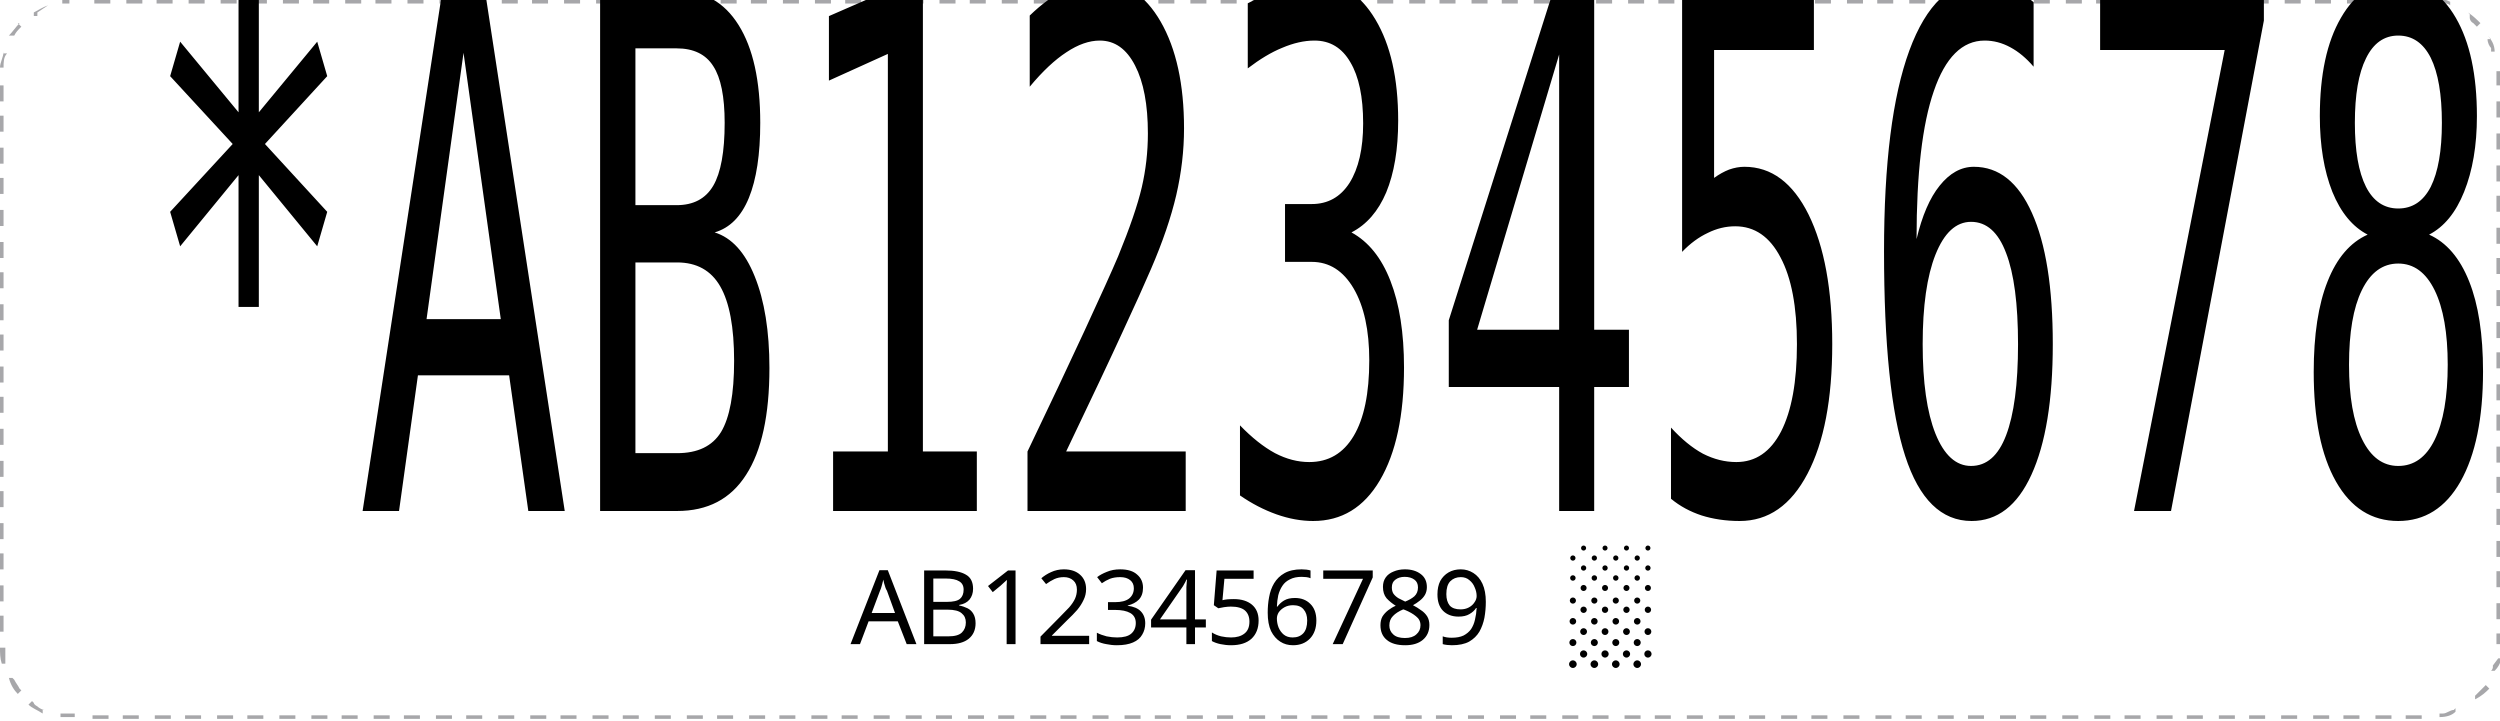
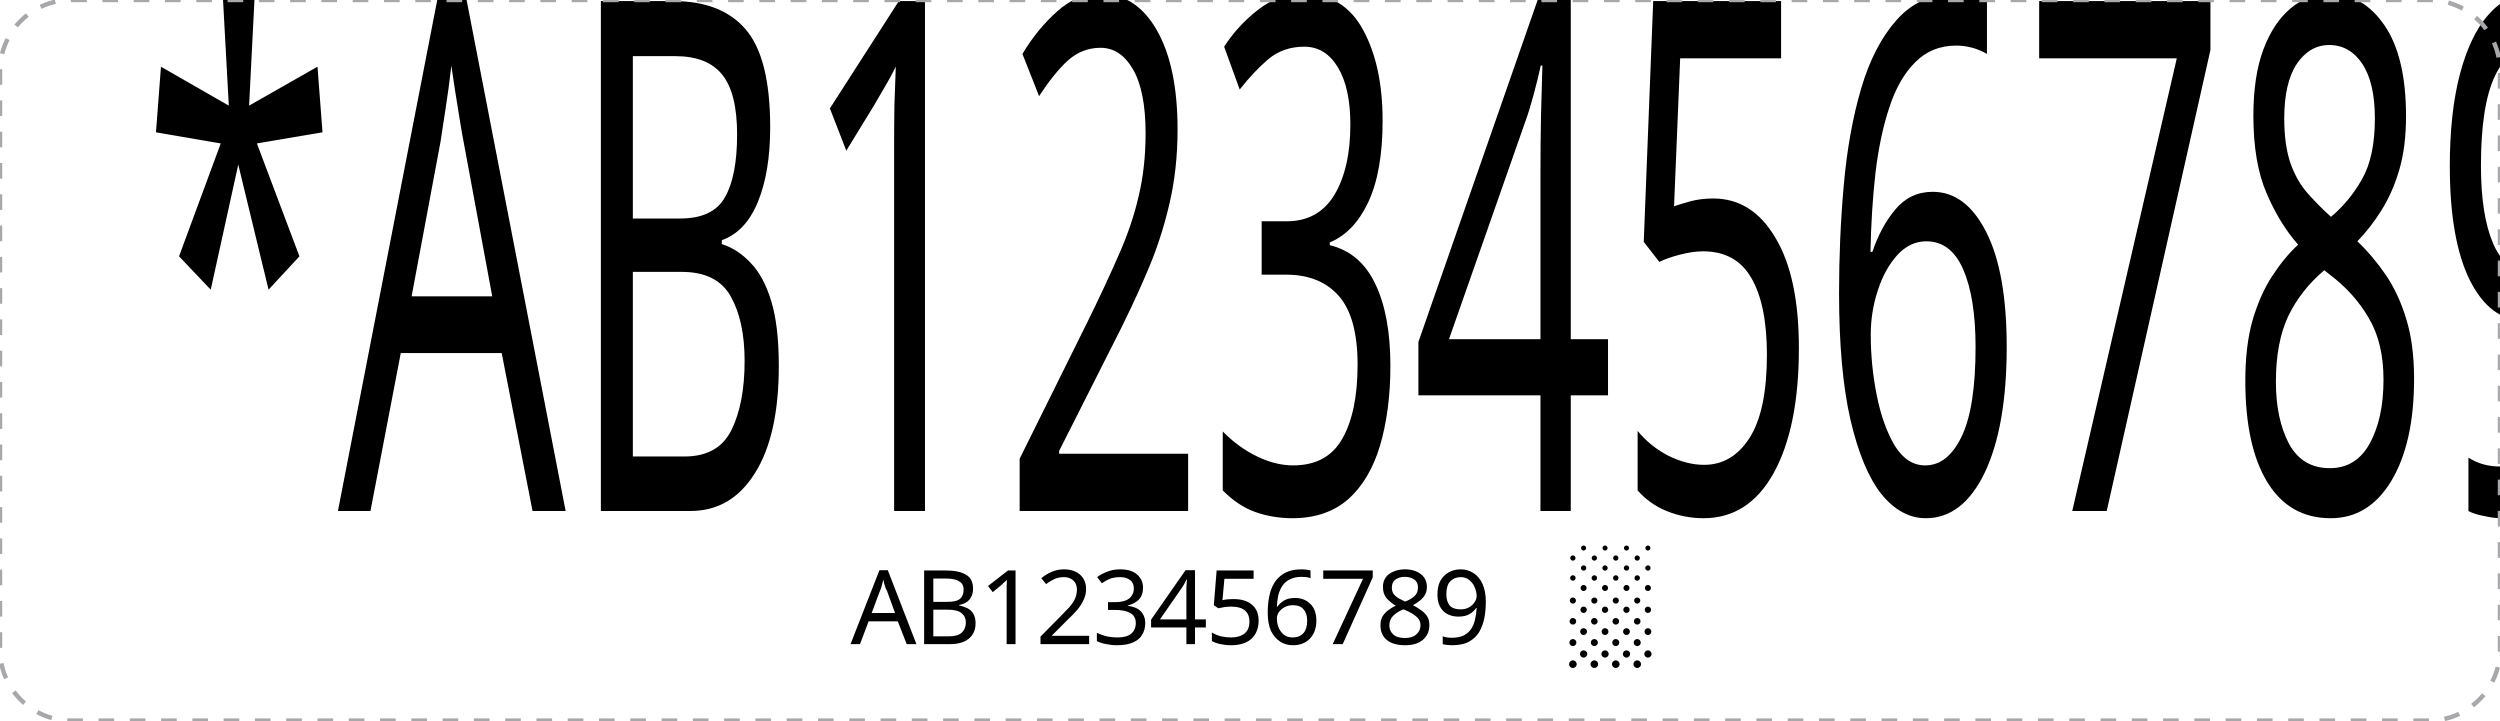
<svg xmlns="http://www.w3.org/2000/svg" id="Layer_1" version="1.1" viewBox="0 0 140.5 40.5">
  <defs>
    <style type="text/css">
      
      .st1 {
        fill: #231f20;
      }

      .st2 {
        fill: #a7a7aa;
      }

      @font-face {
        font-family: 'OCRB', 'OCR B Sharp';
        src: url('../fonts/OCRBS.otf') format('opentype');
        font-weight: normal;
        font-style: normal;
      }

      text#serial {
        font-family: 'OCRB', 'OCR B Sharp';
        font-size: 5.8px;
        letter-spacing: -0.023em;
        text-transform: uppercase;
      }
- 	  
+ 
      text#barcode {
-         font-family: "Libre Barcode 39", monospace;
+         font-family: "Libre Barcode 39";
        letter-spacing: 0;
        font-size: 15.05pt;
        font-weight: 400;
        font-style: normal;
        text-transform: uppercase;
      }
      
    </style>
  </defs>
  <g>
    <circle cx="89.602" cy="37.326" r=".214" />
    <circle cx="88.396" cy="37.326" r=".214" />
    <circle cx="90.807" cy="37.326" r=".214" />
    <circle cx="92.012" cy="37.326" r=".214" />
    <circle cx="88.998" cy="36.753" r=".204" />
    <circle cx="90.203" cy="36.753" r=".204" />
    <circle cx="91.408" cy="36.753" r=".204" />
    <circle cx="92.613" cy="36.753" r=".204" />
    <circle cx="89.602" cy="36.112" r=".198" />
    <circle cx="88.396" cy="36.112" r=".198" />
    <circle cx="90.807" cy="36.112" r=".198" />
    <circle cx="92.012" cy="36.112" r=".198" />
    <circle cx="88.998" cy="35.496" r=".192" />
    <circle cx="90.203" cy="35.496" r=".192" />
    <circle cx="91.408" cy="35.496" r=".192" />
    <circle cx="92.613" cy="35.496" r=".192" />
    <circle cx="89.602" cy="34.917" r=".186" />
    <circle cx="88.396" cy="34.917" r=".186" />
    <circle cx="90.807" cy="34.917" r=".186" />
    <circle cx="92.012" cy="34.917" r=".186" />
    <circle cx="88.998" cy="34.269" r=".179" />
    <circle cx="90.203" cy="34.269" r=".179" />
    <circle cx="91.408" cy="34.269" r=".179" />
    <circle cx="92.613" cy="34.269" r=".179" />
    <circle cx="89.602" cy="33.752" r=".173" />
    <circle cx="88.396" cy="33.752" r=".173" />
    <circle cx="90.807" cy="33.752" r=".173" />
    <circle cx="92.012" cy="33.752" r=".173" />
    <circle cx="88.998" cy="33.044" r=".17" />
    <circle cx="90.203" cy="33.044" r=".17" />
    <circle cx="91.408" cy="33.044" r=".17" />
    <circle cx="92.613" cy="33.044" r=".17" />
    <circle cx="88.396" cy="32.483" r=".154" />
    <circle cx="89.602" cy="32.483" r=".154" />
    <circle cx="90.807" cy="32.483" r=".154" />
    <circle cx="92.012" cy="32.483" r=".154" />
    <circle cx="88.998" cy="31.922" r=".15" />
    <circle cx="90.203" cy="31.922" r=".15" />
    <circle cx="91.408" cy="31.922" r=".15" />
    <circle cx="92.613" cy="31.922" r=".15" />
    <circle cx="88.396" cy="31.362" r=".148" />
    <circle cx="89.602" cy="31.362" r=".148" />
    <circle cx="90.807" cy="31.362" r=".148" />
    <circle cx="92.012" cy="31.362" r=".148" />
    <circle cx="88.998" cy="30.801" r=".142" />
    <circle cx="90.203" cy="30.801" r=".142" />
    <circle cx="91.408" cy="30.801" r=".142" />
    <circle cx="92.613" cy="30.801" r=".142" />
  </g>
-   <path class="st2" d="M136.3,0h-.9v.2h.9v-.2h0ZM134.6,0h-.9v.2h.9v-.2h0ZM132.8,0h-.9v.2h.9v-.2h0ZM131,0h-.9v.2h.9v-.2h0ZM129.3,0h-.9v.2h.9v-.2h0ZM127.5,0h-.9v.2h.9v-.2h0ZM125.8,0h-.9v.2h.9v-.2h0ZM124,0h-.9v.2h.9v-.2h0ZM122.2,0h-.9v.2h.9v-.2h0ZM120.5,0h-.9v.2h.9v-.2h0ZM118.7,0h-.9v.2h.9v-.2h0ZM117,0h-.9v.2h.9v-.2h0ZM115.2,0h-.9v.2h.9v-.2h0ZM113.5,0h-.9v.2h.9v-.2h0ZM111.7,0h-.9v.2h.9v-.2h0ZM109.9,0h-.9v.2h.9v-.2h0ZM108.2,0h-.9v.2h.9v-.2h0ZM106.4,0h-.9v.2h.9v-.2h0ZM104.7,0h-.9v.2h.9v-.2h0ZM102.9,0h-.9v.2h.9v-.2h0ZM101.2,0h-.9v.2h.9v-.2h0ZM99.4,0h-.9v.2h.9v-.2h0ZM97.6,0h-.9v.2h.9v-.2h0ZM95.9,0h-.9v.2h.9v-.2h0ZM94.1,0h-.9v.2h.9v-.2h0ZM92.4,0h-.9v.2h.9v-.2h0ZM90.6,0h-.9v.2h.9v-.2h0ZM88.8,0h-.9v.2h.9v-.2h0ZM87.1,0h-.9v.2h.9v-.2h0ZM85.3,0h-.9v.2h.9v-.2h0ZM83.6,0h-.9v.2h.9v-.2h0ZM81.8,0h-.9v.2h.9v-.2h0ZM80.1,0h-.9v.2h.9v-.2h0ZM78.3,0h-.9v.2h.9v-.2h0ZM76.5,0h-.9v.2h.9v-.2h0ZM74.8,0h-.9v.2h.9v-.2h0ZM73,0h-.9v.2h.9v-.2h0ZM71.3,0h-.9v.2h.9v-.2h0ZM69.5,0h-.9v.2h.9v-.2h0ZM67.8,0h-.9v.2h.9v-.2h0ZM66,0h-.9v.2h.9v-.2h0ZM64.2,0h-.9v.2h.9v-.2h0ZM62.5,0h-.9v.2h.9v-.2h0ZM60.7,0h-.9v.2h.9v-.2h0ZM59,0h-.9v.2h.9v-.2h0ZM57.2,0h-.9v.2h.9v-.2h0ZM55.4,0h-.9v.2h.9v-.2h0ZM53.7,0h-.9v.2h.9v-.2h0ZM51.9,0h-.9v.2h.9v-.2h0ZM50.2,0h-.9v.2h.9v-.2h0ZM48.4,0h-.9v.2h.9v-.2h0ZM46.7,0h-.9v.2h.9v-.2h0ZM44.9,0h-.9v.2h.9v-.2h0ZM43.1,0h-.9v.2h.9v-.2h0ZM41.4,0h-.9v.2h.9v-.2h0ZM39.6,0h-.9v.2h.9v-.2h0ZM37.9,0h-.9v.2h.9v-.2h0ZM36.1,0h-.9v.2h.9v-.2h0ZM34.4,0h-.9v.2h.9v-.2h0ZM32.6,0h-.9v.2h.9v-.2h0ZM30.8,0h-.9v.2h.9v-.2h0ZM29.1,0h-.9v.2h.9v-.2h0ZM27.3,0h-.9v.2h.9v-.2h0ZM25.6,0h-.9v.2h.9v-.2h0ZM23.8,0h-.9v.2h.9v-.2h0ZM22,0h-.9v.2h.9v-.2h0ZM20.3,0h-.9v.2h.9v-.2h0ZM18.5,0h-.9v.2h.9v-.2h0ZM16.8,0h-.9v.2h.9v-.2h0ZM15,0h-.9v.2h.9v-.2h0ZM13.3,0h-.9v.2h.9v-.2h0ZM11.5,0h-.9v.2h.9v-.2h0ZM9.7,0h-.9v.2h.9v-.2h0ZM8,0h-.9v.2h.9v-.2h0ZM6.2,0h-.9v.2h.9v-.2h0ZM4.5,0h-.3c-.2,0-.4,0-.7,0v.2c0,0,.1,0,.1,0,0,0,0,0,0,0,0,0,0,0,0,0,0,0,0,0,0,0,0,0,0,0,0,0,0,0,0,0,0,0,0,0,0,0,0,0,0,0,0,0,0,0,0,0,0,0,0,0h0s0,0,0,0c0,0,0,0,0,0,0,0,0,0,0,0,0,0,0,0,0,0h0s0,0,0,0c0,0,0,0,0,0,0,0,0,0,0,0,0,0,0,0,0,0,0,0,0,0,0,0,0,0,0,0,0,0,0,0,0,0,0,0,0,0,0,0,0,0,0,0,0,0,0,0,0,0,0,0,0,0,0,0,0,0,0,0,0,0,0,0,0,0,0,0,0,0,0,0s0,0,0,0c0,0,0,0,0,0,0,0,0,0,0,0,0,0,0,0,0,0,0,0,0,0,0,0,0,0,0,0,0,0,0,0,0,0,0,0,0,0,0,0,0,0,0,0,0,0,0,0,0,0,0,0,0,0,0,0,0,0,0,0,0,0,0,0,0,0,0,0,0,0,0,0,0,0,0,0,0,0,0,0,0,0,0,0,0,0,0,0,0,0,0,0,0,0,0,0,0,0,0,0,0,0,0,0,0,0,0,0,0,0,0,0,0,0,0,0,0,0,0,0,0,0,0,0,0,0,0,0,0,0,0,0,0,0,0,0,0,0,0,0,0,0,0,0,0,0,0,0,0,0,0,0,0,0,0,0,0,0,0,0,0,0,0,0,0,0,0,0,0,0,0,0,0,0,0,0,0,0,0,0,0,0,0,0,0,0h0s0,0,0,0c0,0,0,0,0,0,0,0,0,0,0,0,0,0,0,0,0,0,0,0,0,0,0,0,0,0,0,0,0,0,0,0,0,0,0,0,0,0,0,0,0,0,0,0,0,0,0,0,0,0,0,0,0,0h0s0,0,0,0c0,0,0,0,0,0,0,0,0,0,0,0,0,0,0,0,0,0,0,0,0,0,0,0,0,0,0,0,0,0,0,0,0,0,0,0,0,0,0,0,0,0,0,0,0,0,0,0,0,0,0,0,0,0,0,0,0,0,0,0,0,0,0,0,0,0,0,0,0,0,0,0,0,0,0,0,0,0,0,0,0,0,0,0,0,0,0,0,0,0,0,0,0,0,0,0,0,0,0,0,0,0,0,0,0,0,0,0,0,0,0,0,0,0,0,0,0,0,0,0,0,0,0,0,0,0,0,0,0,0,0,0,0,0,0,0,0,0,0,0,0,0,0,0,0,0,0,0,0,0h0s0,0,0,0c0,0,0,0,0,0,0,0,0,0,0,0,0,0,0,0,0,0,0,0,0,0,0,0,0,0,0,0,0,0,0,0,0,0,0,0,0,0,0,0,0,0,0,0,0,0,0,0,0,0,0,0,0,0,0,0,0,0,0,0h0s0,0,0,0c0,0,0,0,0,0,0,0,0,0,0,0,0,0,0,0,0,0,0,0,0,0,0,0,0,0,0,0,0,0,0,0,0,0,0,0,0,0,0,0,0,0,0,0,0,0,0,0,0,0,0,0,0,0,0,0,0,0,0,0,0,0,0,0,0,0,0,0,0,0,0,0,0,0,0,0,0,0,0,0,0,0,0,0,0,0,0,0,0,0,0,0,0,0,0,0h0s0,0,0,0h0s0,0,0,0h0s0,0,0,0h0s0,0,0,0h0s0,0,0,0h.3v-.2h0ZM2.7.3c-.3.1-.6.3-.8.4v.2c.2,0,.2,0,.2,0,0,0,0,0,0,0,0,0,0,0,0,0,0,0,0,0,0,0,0,0,0,0,0,0,0,0,0,0,0,0,0,0,0,0,0,0,0,0,0,0,0,0,0,0,0,0,0,0,0,0,0,0,0,0,0,0,0,0,0,0,0,0,0,0,0,0,0,0,0,0,0,0h0s0,0,0,0c0,0,0,0,0,0,0,0,0,0,0,0,0,0,0,0,0,0,0,0,0,0,0,0,0,0,0,0,0,0,0,0,0,0,0,0,0,0,0,0,0,0,0,0,0,0,0,0,0,0,0,0,0,0,0,0,0,0,0,0h0s0,0,0,0c0,0,0,0,0,0,0,0,0,0,0,0,0,0,0,0,0,0,0,0,0,0,0,0,0,0,0,0,0,0,0,0,0,0,0,0,0,0,0,0,0,0,0,0,0,0,0,0h0s0,0,0,0c0,0,0,0,0,0,0,0,0,0,0,0,0,0,0,0,0,0,0,0,0,0,0,0,0,0,0,0,0,0,0,0,0,0,0,0,0,0,0,0,0,0,0,0,0,0,0,0h0s0,0,0,0c0,0,0,0,0,0,0,0,0,0,0,0,0,0,0,0,0,0,0,0,0,0,0,0,0,0,0,0,0,0h0s0,0,0,0h0s0,0,0,0c0,0,0,0,0,0,0,0,0,0,0,0,0,0,0,0,0,0,0,0,0,0,0,0,0,0,0,0,0,0,0,0,0,0,0,0h0s0,0,0,0c0,0,0,0,0,0,0,0,0,0,0,0,0,0,0,0,0,0,0,0,0,0,0,0h0s0,0,0,0h0s0,0,0,0c0,0,0,0,0,0,0,0,0,0,0,0,0,0,0,0,0,0,0,0,0,0,0,0h0s0,0,0,0h0s0,0,0,0c0,0,0,0,0,0,0,0,0,0,0,0h0s0,0,0,0h0s0,0,0,0c0,0,0,0,0,0,0,0,0,0,0,0,0,0,0,0,0,0,0,0,0,0,0,0,0,0,0,0,0,0,0,0,0,0,0,0h0s0,0,0,0c0,0,0,0,0,0,0,0,0,0,0,0,0,0,0,0,0,0,0,0,0,0,0,0,0,0,0,0,0,0,0,0,0,0,0,0,0,0,0,0,0,0,0,0,0,0,0,0,0,0,0,0,0,0,0,0,0,0,0,0,0,0,0,0,0,0,0,0,0,0,0,0,0,0,0,0,0,0,0,0,0,0,0,0,0,0,0,0,0,0,0,0,0,0,0,0,0,0,0,0,0,0,0,0,0,0,0,0,0,0,0,0,0,0,0,0,0,0,0,0,0,0,0,0,0,0,0,0,0,0,0,0,0,0,0,0,0,0,0,0,0,0,0,0,0,0,0,0,0,0,0,0,0,0,0,0,0,0,0,0,0,0,0,0,0,0,0,0,0,0,0,0,0,0,0,0,0,0,0,0,0,0,0,0,0,0,0,0,0,0,0,0,0,0,0,0,0,0,0,0,0,0,0,0,0,0,0,0,0,0,0,0,0,0,0,0,0,0,0,0,0,0,0,0,0,0,0,0,0,0,0,0,0,0,0,0,0,0,0,0,0,0,0,0,0,0,0,0,0,0,0,0,0,0,0,0,0,0,0,0,0,0,0,0,0,0,0,0,0,0,0,0,0,0,0,0,0,0,0,0,0,0,0,0,0,0,0,0,0,0,0,0,0,0,0,0,0,0,0,0v-.2h0ZM1.1,1.3c-.2.2-.4.5-.6.7h.2c0,0,0,0,.1,0,0,0,0,0,0,0,0,0,0,0,0,0,0,0,0,0,0,0,0,0,0,0,0,0,0,0,0,0,0,0,0,0,0,0,0,0,0,0,0,0,0,0,0,0,0,0,0,0,0,0,0,0,0,0,0,0,0,0,0,0,0,0,0,0,0,0,0,0,0,0,0,0,0,0,0,0,0,0h0c.1-.2.2-.3.4-.5l-.2-.2h0ZM.2,2.9c0,.3-.2.6-.2.9h.2c0-.3,0-.6.2-.8h-.2ZM.2,4.8h-.2v.9h.2v-.9H.2ZM.2,6.5h-.2v.9h.2v-.9H.2ZM.2,8.3h-.2v.9h.2v-.9H.2ZM.2,10h-.2v.9h.2v-.9H.2ZM.2,11.8h-.2v.9h.2v-.9H.2ZM.2,13.6h-.2v.9h.2v-.9H.2ZM.2,15.3h-.2v.9h.2v-.9H.2ZM.2,17.1h-.2v.9h.2v-.9H.2ZM.2,18.8h-.2v.9h.2v-.9H.2ZM.2,20.6h-.2v.9h.2v-.9H.2ZM.2,22.3h-.2v.9h.2v-.9H.2ZM.2,24.1h-.2v.9h.2v-.9H.2ZM.2,25.9h-.2v.9h.2v-.9H.2ZM.2,27.6h-.2v.9h.2v-.9H.2ZM.2,29.4h-.2v.9h.2v-.9H.2ZM.2,31.1h-.2v.9h.2v-.9H.2ZM.2,32.9h-.2v.9h.2v-.9H.2ZM.2,34.6h-.2v.9h.2v-.9H.2ZM.3,36.4H0c0,.3,0,.6.1.9h.2c0-.1,0-.1,0-.2,0,0,0,0,0,0,0,0,0,0,0,0,0,0,0,0,0,0,0,0,0,0,0,0,0,0,0,0,0,0,0,0,0,0,0,0,0,0,0,0,0,0,0,0,0,0,0,0,0,0,0,0,0,0,0,0,0,0,0,0,0,0,0,0,0,0,0,0,0,0,0,0,0,0,0,0,0,0,0,0,0,0,0,0,0,0,0,0,0,0h0s0,0,0,0c0,0,0,0,0,0,0,0,0,0,0,0,0,0,0,0,0,0,0,0,0,0,0,0,0,0,0,0,0,0,0,0,0,0,0,0,0,0,0,0,0,0,0,0,0,0,0,0,0,0,0,0,0,0,0,0,0,0,0,0,0,0,0,0,0,0,0-.2,0-.4,0-.7,0,0,0,0,0,0,0,0,0,0,0,0,0,0,0,0,0,0H.3ZM.7,38.1h-.2c.1.4.3.7.5.9l.2-.2s0,0-.1-.1c0,0,0,0,0,0,0,0,0,0,0,0h0s0,0,0,0c0,0,0,0,0,0,0,0,0,0,0,0,0,0,0,0,0,0,0,0,0,0,0,0,0,0,0,0,0,0,0,0,0,0,0,0,0,0,0,0,0,0,0,0,0,0,0,0,0,0,0,0,0,0,0,0,0,0,0,0,0,0,0,0,0,0,0,0,0,0,0,0,0,0,0,0,0,0,0,0,0,0,0,0,0,0,0,0,0,0,0,0,0,0,0,0,0,0,0,0,0,0,0,0,0,0,0,0,0,0,0,0,0,0,0,0,0,0,0,0,0,0,0,0,0,0h0s0,0,0,0h0c-.1-.2-.2-.3-.3-.5h0ZM1.8,39.4l-.2.2c.2.2.5.3.8.5v-.2c.1,0,.1,0,.1,0,0,0,0,0,0,0,0,0,0,0,0,0,0,0,0,0,0,0,0,0,0,0,0,0,0,0,0,0,0,0,0,0,0,0,0,0,0,0,0,0,0,0,0,0,0,0,0,0,0,0,0,0,0,0-.1,0-.3-.1-.4-.2,0,0,0,0,0,0,0,0,0,0,0,0,0,0,0,0,0,0h0s0,0,0,0c0,0,0,0,0,0,0,0,0,0,0,0,0,0,0,0,0,0,0,0,0,0,0,0,0,0,0,0,0,0,0,0,0,0,0,0,0,0,0,0,0,0,0,0,0,0,0,0,0,0,0,0,0,0,0,0,0,0,0,0,0,0,0,0,0,0,0,0,0,0,0,0,0,0,0,0,0,0,0,0,0,0,0,0,0,0,0,0,0,0,0,0,0,0,0,0h0s0,0,0,0c0,0,0,0,0,0,0,0,0,0,0,0,0,0,0,0,0,0,0,0-.2-.1-.2-.2h0ZM3.4,40.1v.2c.2,0,.5,0,.8,0h0v-.2h0s0,0,0,0h0s0,0,0,0,0,0,0,0c0,0,0,0,0,0,0,0,0,0,0,0h0s0,0,0,0c0,0,0,0,0,0,0,0,0,0,0,0,0,0,0,0,0,0,0,0,0,0,0,0h0s0,0,0,0c0,0,0,0,0,0-.1,0-.2,0-.3,0h0s0,0,0,0c0,0,0,0,0,0,0,0,0,0,0,0,0,0,0,0,0,0,0,0,0,0,0,0,0,0,0,0,0,0,0,0,0,0,0,0,0,0,0,0,0,0,0,0,0,0,0,0,0,0,0,0,0,0,0,0,0,0,0,0s0,0,0,0c0,0,0,0,0,0,0,0,0,0,0,0,0,0,0,0,0,0,0,0,0,0,0,0,0,0,0,0,0,0,0,0,0,0,0,0,0,0,0,0,0,0,0,0,0,0,0,0,0,0,0,0,0,0,0,0,0,0,0,0,0,0,0,0,0,0,0,0,0,0,0,0,0,0,0,0,0,0,0,0,0,0,0,0,0,0,0,0,0,0,0,0,0,0,0,0,0,0,0,0,0,0,0,0,0,0,0,0,0,0,0,0,0,0,0,0,0,0,0,0,0,0,0,0,0,0,0,0,0,0,0,0,0,0,0,0,0,0,0,0-.2,0-.2,0h0ZM6.1,40.2h-.9v.2h.9v-.2h0ZM7.8,40.2h-.9v.2h.9v-.2h0ZM9.6,40.2h-.9v.2h.9v-.2h0ZM11.3,40.2h-.9v.2h.9v-.2h0ZM13.1,40.2h-.9v.2h.9v-.2h0ZM14.8,40.2h-.9v.2h.9v-.2h0ZM16.6,40.2h-.9v.2h.9v-.2h0ZM18.4,40.2h-.9v.2h.9v-.2h0ZM20.1,40.2h-.9v.2h.9v-.2h0ZM21.9,40.2h-.9v.2h.9v-.2h0ZM23.6,40.2h-.9v.2h.9v-.2h0ZM25.4,40.2h-.9v.2h.9v-.2h0ZM27.1,40.2h-.9v.2h.9v-.2h0ZM28.9,40.2h-.9v.2h.9v-.2h0ZM30.7,40.2h-.9v.2h.9v-.2h0ZM32.4,40.2h-.9v.2h.9v-.2h0ZM34.2,40.2h-.9v.2h.9v-.2h0ZM35.9,40.2h-.9v.2h.9v-.2h0ZM37.7,40.2h-.9v.2h.9v-.2h0ZM39.5,40.2h-.9v.2h.9v-.2h0ZM41.2,40.2h-.9v.2h.9v-.2h0ZM43,40.2h-.9v.2h.9v-.2h0ZM44.7,40.2h-.9v.2h.9v-.2h0ZM46.5,40.2h-.9v.2h.9v-.2h0ZM48.2,40.2h-.9v.2h.9v-.2h0ZM50,40.2h-.9v.2h.9v-.2h0ZM51.8,40.2h-.9v.2h.9v-.2h0ZM53.5,40.2h-.9v.2h.9v-.2h0ZM55.3,40.2h-.9v.2h.9v-.2h0ZM57,40.2h-.9v.2h.9v-.2h0ZM58.8,40.2h-.9v.2h.9v-.2h0ZM60.5,40.2h-.9v.2h.9v-.2h0ZM62.3,40.2h-.9v.2h.9v-.2h0ZM64.1,40.2h-.9v.2h.9v-.2h0ZM65.8,40.2h-.9v.2h.9v-.2h0ZM67.6,40.2h-.9v.2h.9v-.2h0ZM69.3,40.2h-.9v.2h.9v-.2h0ZM71.1,40.2h-.9v.2h.9v-.2h0ZM72.9,40.2h-.9v.2h.9v-.2h0ZM74.6,40.2h-.9v.2h.9v-.2h0ZM76.4,40.2h-.9v.2h.9v-.2h0ZM78.1,40.2h-.9v.2h.9v-.2h0ZM79.9,40.2h-.9v.2h.9v-.2h0ZM81.6,40.2h-.9v.2h.9v-.2h0ZM83.4,40.2h-.9v.2h.9v-.2h0ZM85.2,40.2h-.9v.2h.9v-.2h0ZM86.9,40.2h-.9v.2h.9v-.2h0ZM88.7,40.2h-.9v.2h.9v-.2h0ZM90.4,40.2h-.9v.2h.9v-.2h0ZM92.2,40.2h-.9v.2h.9v-.2h0ZM93.9,40.2h-.9v.2h.9v-.2h0ZM95.7,40.2h-.9v.2h.9v-.2h0ZM97.5,40.2h-.9v.2h.9v-.2h0ZM99.2,40.2h-.9v.2h.9v-.2h0ZM101,40.2h-.9v.2h.9v-.2h0ZM102.7,40.2h-.9v.2h.9v-.2h0ZM104.5,40.2h-.9v.2h.9v-.2h0ZM106.3,40.2h-.9v.2h.9v-.2h0ZM108,40.2h-.9v.2h.9v-.2h0ZM109.8,40.2h-.9v.2h.9v-.2h0ZM111.5,40.2h-.9v.2h.9v-.2h0ZM113.3,40.2h-.9v.2h.9v-.2h0ZM115,40.2h-.9v.2h.9v-.2h0ZM116.8,40.2h-.9v.2h.9v-.2h0ZM118.6,40.2h-.9v.2h.9v-.2h0ZM120.3,40.2h-.9v.2h.9v-.2h0ZM122.1,40.2h-.9v.2h.9v-.2h0ZM123.8,40.2h-.9v.2h.9v-.2h0ZM125.6,40.2h-.9v.2h.9v-.2h0ZM127.3,40.2h-.9v.2h.9v-.2h0ZM129.1,40.2h-.9v.2h.9v-.2h0ZM130.9,40.2h-.9v.2h.9v-.2h0ZM132.6,40.2h-.9v.2h.9v-.2h0ZM134.4,40.2h-.9v.2h.9v-.2h0ZM136.1,40.2h-.9v.2h.9v-.2h0ZM137.9,39.9c-.2,0-.4.2-.6.2h0s0,0,0,0h0s0,0,0,0c0,0,0,0,0,0,0,0,0,0,0,0,0,0,0,0,0,0h0s0,0,0,0c0,0,0,0,0,0,0,0,0,0,0,0,0,0,0,0,0,0,0,0,0,0,0,0,0,0,0,0,0,0,0,0,0,0,0,0,0,0,0,0,0,0,0,0,0,0,0,0,0,0,0,0,0,0,0,0-.1,0-.2,0v.2c.4,0,.7-.1.9-.3v-.2h0ZM139.3,38.9s0,0,0,0c0,0,0,0,0,0,0,0,0,0,0,0,0,0,0,0,0,0,0,0,0,0,0,0,0,0,0,0,0,0,0,0,0,0,0,0,0,0,0,0,0,0,0,0,0,0,0,0,0,0,0,0,0,0,0,0,0,0,0,0,0,0,0,0,0,0,0,0,0,0,0,0,0,0,0,0,0,0,0,0,0,0,0,0h0s0,0,0,0h0s0,0,0,0c0,0,0,0,0,0,0,0,0,0,0,0,0,0,0,0,0,0h0s0,0,0,0c0,0,0,0,0,0,0,0,0,0,0,0,0,0,0,0,0,0,0,0,0,0,0,0,0,0,0,0,0,0,0,0,0,0,0,0,0,0,0,0,0,0,0,0,0,0,0,0,0,0,0,0,0,0,0,0,0,0,0,0,0,0,0,0,0,0,0,0,0,0,0,0,0,0,0,0,0,0,0,0,0,0,0,0,0,0,0,0,0,0,0,0,0,0,0,0,0,0,0,0,0,0,0,0,0,0,0,0,0,0,0,0,0,0,0,0,0,0,0,0,0,0,0,0,0,0,0,0,0,0,0,0,0,0,0,0,0,0,0,0,0,0,0,0,0,0,0,0,0,0,0,0,0,0,0,0,0,0,0,0,0,0,0,0,0,0,0,0,0,0,0,0,0,0,0,0,0,0,0,0,0,0,0,0,0,0h0s0,0,0,0c0,0,0,0,0,0,0,0,0,0,0,0,0,0,0,0,0,0,0,0,0,0,0,0,0,0,0,0,0,0,0,0,0,0,0,0,0,0,0,0,0,0,0,0,0,0,0,0,0,0,0,0,0,0,0,0,0,0,0,0,0,0,0,0,0,0,0,0,0,0,0,0h0s0,0,0,0c0,0,0,0,0,0,0,0,0,0,0,0,0,0,0,0,0,0,0,0,0,0,0,0,0,0,0,0,0,0,0,0,0,0,0,0,0,0,0,0,0,0,0,0,0,0,0,0,0,0,0,0,0,0,0,0,0,0,0,0,0,0,0,0,0,0,0,0,0,0,0,0,0,0,0,0,0,0,0,0,0,0,0,0,0,0,0,0,0,0,0,0,0,0,0,0,0,0,0,0,0,0,0,0,0,0,0,0,0,0,0,0,0,0,0,0,0,0,0,0,0,0,0,0,0,0,0,0,0,0,0,0,0,0,0,0,0,0,0,0,0,0,0,0,0,0,0,0,0,0,0,0,0,0,0,0,0,0,0,0,0,0,0,0,0,0,0,0,0,0,0,0,0,0,0,0,0,0,0,0,0,0,0,0,0,0,0,0,0,0,0,0,0,0,0,0,0,0,0,0,0,0,0,0,0,0,0,0,0,0,0,0,0,0,0,0,0,0,0,0,0,0,0,0,0,0,0,0,0,0,0,0,0,0,0,0,0,0,0,0,0,0,0,0,0,0,0,0,0,0,0,0,0,0,0,0,0,0,0,0,0,0,0,0,0,0,0,0,0,0,0,0,0,0,0,0,0,0,0,0,0,0,0,0,0,0,0,0,0,0,0,0,0,0,0,0,0,0,0,0,0,0,0,0,0,0,0,0,0,0,0,0,0,0,0,0,0,0,0,0,0,0,0,0,0,0,0,0,0,0,0,0,0,0,0,0h0s0,0,0,0c0,0,0,0,0,0,0,0,0,0,0,0,0,0,0,0,0,0h0c0,0-.1.1-.2.2v.2c.4-.2.6-.4.8-.6l-.2-.2h0ZM140.1,37.4s0,0,0,.1h0s0,0,0,0c0,0,0,0,0,0h0s0,0,0,0c0,0,0,0,0,0,0,0,0,0,0,0,0,0,0,0,0,0h0s0,0,0,0c0,0,0,0,0,0,0,0,0,0,0,0,0,0,0,0,0,0,0,0,0,0,0,0,0,0,0,0,0,0,0,0,0,0,0,0,0,0,0,0,0,0,0,0,0,0,0,0,0,0,0,0,0,0,0,0,0,0,0,0,0,0,0,0,0,0,0,0,0,0,0,0,0,0,0,0,0,0,0,0,0,0,0,0,0,0,0,0,0,0,0,0,0,0,0,0,0,0,0,0,0,0,0,0,0,0,0,0,0,0,0,0,0,0,0,0,0,0,0,0,0,0,0,0,0,0,0,0,0,0,0,0,0,0,0,0,0,0,0,0,0,0,0,0,0,0,0,0,0,0,0,0,0,0,0,0,0,0,0,0,0,0,0,0,0,0,0,0,0,0,0,0,0,0,0,0,0,0,0,0,0,0,0,0,0,0,0,0,0,0,0,0,0,0,0,0,0,0,0,0,0,0,0,0,0,0,0,0,0,0,0,0,0,0,0,0,0,0,0,0,0,0,0,0,0,0,0,0,0,0,0,0,0,0,0,0,0,0,0,0,0,0,0,0,0,0,0,0,0,0,0,0,0,0,0,0,0,0,0,0,0,0,0,0,0,0,0,0,0,0,0,0,0,0,0,0,0,0,0,0,0,0,0,0,0,0,0,0,0,0,0,0,0,0,0,0,0,0,0,0,0,0,0,0,0,0,0,0,0,0,0,0,0,0,0,0,0,0,0,0,0,0,0,0,0,0,0,0,0,0,0,0,0,0,0,0,0,0,0,0,0,0,0,0,0,0,0,0,0,0,0,0,0,0,0,0,0,0,0,0,0,0,0,0,0,0,0,0,0,0,0,0,0,0,0,0,0,0,0,0,0,0,0,0,0,0,0,0,0,0,0,0,0,0,0,0,0,0,0,0,0,0,0,0,0,0,0,0,0,0,0,0,0,0,0,0,0,0,0,0,0,0,0,0,0,0,0,0,0,0,0,0,0,0,0,0,0,0,0,0,0,0,0,0,0,0,0,0,0,0,0,0,0,0,0,0,0,0,0,0,0,0,0,0,0,0,0,0h0s0,0,0,0h0s0,0,0,0c0,0,0,0,0,0,0,0,0,0,0,0,0,0,0,0,0,0h0s0,0,0,0c0,0,0,0,0,0,0,0,0,0,0,0,0,0,0,0,0,0,0,0,0,0,0,0,0,0,0,0,0,0,0,0,0,0,0,0,0,0,0,0,0,0h0s0,0,0,0c0,0,0,0,0,0,0,0,0,0,0,0,0,0,0,0,0,0,0,0,0,0,0,0,0,0,0,0,0,0h0s0,0,0,0c0,0,0,0,0,0,0,0,0,0,0,0,0,0,0,0,0,0,0,0,0,0,0,0,0,0,0,0,0,0,0,0,0,0,0,0,0,0,0,0,0,0,0,0,0,0,0,0,0,0,0,0,0,0,0,0,0,0,0,0,0,0,0,0,0,0,0,0,0,0,0,0,0,0,0,0,0,0,0,0,0,0,0,0,0,0,0,0,0,0,0,0,0,0,0,0,0,0,0,0,0,0,0,0,0,0,0,0,0,0,0,0,0,0,0,0,0,0,0,0,0,0,0,0,0,0,0,0,0,0,0,0,0,0,0,0,0,0,0,0,0,0,0,0,0,0,0,0,0,0,0,0,0,0,0,0,0,0,0,0,0,0,0,0,0,0,0,0,0,0,0,0,0,0,0,0,0,0,0,0,0,0,0,.1-.1.2h.2c.2-.2.3-.4.4-.7h-.2ZM140.5,35.6h-.2v.6h0s0,0,0,0h0s0,0,0,0,0,0,0,0c0,0,0,0,0,0s0,0,0,0c0,0,0,0,0,0,0,0,0,0,0,0,0,0,0,0,0,0,0,0,0,0,0,0,0,0,0,0,0,0,0,0,0,0,0,0,0,0,0,0,0,0,0,0,0,0,0,0,0,0,0,0,0,0,0,0,0,0,0,0,0,0,0,0,0,0,0,0,0,0,0,0,0,0,0,0,0,0,0,0,0,0,0,0,0,0,0,0,0,0,0,0,0,0,0,0,0,0,0,0,0,0,0,0,0,0,0,0h0s0,0,0,0c0,0,0,0,0,0,0,0,0,0,0,0,0,0,0,0,0,0,0,0,0,0,0,0,0,0,0,0,0,0,0,0,0,0,0,0,0,0,0,0,0,0,0,0,0,0,0,0h0s0,0,0,0h.2c0,0,0-.2,0-.3v-.6h0ZM140.5,33.9h-.2v.9h.2v-.9h0ZM140.5,32.1h-.2v.9h.2v-.9h0ZM140.5,30.4h-.2v.9h.2v-.9h0ZM140.5,28.6h-.2v.9h.2v-.9h0ZM140.5,26.8h-.2v.9h.2v-.9h0ZM140.5,25.1h-.2v.9h.2v-.9h0ZM140.5,23.3h-.2v.9h.2v-.9h0ZM140.5,21.6h-.2v.9h.2v-.9h0ZM140.5,19.8h-.2v.9h.2v-.9h0ZM140.5,18.1h-.2v.9h.2v-.9h0ZM140.5,16.3h-.2v.9h.2v-.9h0ZM140.5,14.5h-.2v.9h.2v-.9h0ZM140.5,12.8h-.2v.9h.2v-.9h0ZM140.5,11h-.2v.9h.2v-.9h0ZM140.5,9.3h-.2v.9h.2v-.9h0ZM140.5,7.5h-.2v.9h.2v-.9h0ZM140.5,5.7h-.2v.9h.2v-.9h0ZM140.5,4h-.2s0,0,0,0c0,0,0,0,0,0,0,0,0,0,0,0,0,0,0,0,0,0,0,0,0,0,0,0,0,0,0,0,0,0,0,0,0,0,0,0,0,0,0,0,0,0,0,0,0,0,0,0,0,0,0,0,0,0,0,0,0,0,0,0,0,0,0,0,0,0h0s0,0,0,.1h0s0,0,0,0h0s0,0,0,0c0,0,0,0,0,0,0,0,0,0,0,0,0,0,0,0,0,0,0,0,0,0,0,0,0,0,0,0,0,0,0,0,0,0,0,0,0,0,0,0,0,0,0,0,0,0,0,0s0,0,0,0c0,0,0,0,0,0h0s0,0,0,0h0s0,0,0,0h0v.7h.2v-.6c0,0,0-.2,0-.2h0ZM140,2.2h-.2c0,.2.1.4.2.5,0,0,0,0,0,0,0,0,0,0,0,0,0,0,0,0,0,0,0,0,0,0,0,0h0s0,0,0,0c0,0,0,0,0,0,0,0,0,0,0,0,0,0,0,0,0,0,0,0,0,0,0,0,0,0,0,0,0,0,0,0,0,0,0,0,0,0,0,0,0,0,0,0,0,0,0,0,0,0,0,0,0,0h0s0,0,0,0c0,0,0,0,0,0h0s0,0,0,0c0,0,0,0,0,0,0,0,0,0,0,0,0,0,0,0,0,0,0,0,0,0,0,0,0,0,0,0,0,0,0,0,0,0,0,0,0,0,0,0,0,0,0,0,0,0,0,0,0,0,0,0,0,0,0,0,0,0,0,0,0,0,0,0,0,0,0,0,0,0,0,0,0,0,0,0,0,0,0,0,0,0,0,0,0,0,0,0,0,0,0,0,0,0,0,0,0,0,0,0,0,0,0,0,0,0,0,0,0,0,0,0,0,0h0c0,0,0,.1,0,.2,0,0,0,0,0,0,0,0,0,0,0,0,0,0,0,0,0,0,0,0,0,0,0,0,0,0,0,0,0,0,0,0,0,0,0,0s0,0,0,0c0,0,0,0,0,0,0,0,0,0,0,0,0,0,0,0,0,0,0,0,0,0,0,0,0,0,0,0,0,0,0,0,0,0,0,0,0,0,0,0,0,0,0,0,0,0,0,0h.2c0-.4-.2-.7-.4-.9h0ZM138.8.8v.2c0,0,0,.2.2.3,0,0,0,0,0,0,0,0,0,0,0,0,0,0,0,0,0,0,0,0,0,0,0,0,0,0,0,0,0,0,0,0,0,0,0,0h0s0,0,0,0c0,0,0,0,0,0,0,0,0,0,0,0,0,0,0,0,0,0,0,0,0,0,0,0,0,0,0,0,0,0,0,0,0,0,0,0,0,0,0,0,0,0,0,0,0,0,0,0,0,0,0,0,0,0,0,0,0,0,0,0,0,0,0,0,0,0,0,0,0,0,0,0,0,0,0,0,0,0,0,0,0,0,0,0,0,0,0,0,0,0,0,0,0,0,0,0,0,0,0,0,0,0,0,0,0,0,0,0,0,0,0,0,0,0,0,0,0,0,0,0,0,0,0,0,0,0,0,0,0,0,0,0,0,0,0,0,0,0,0,0,0,0,0,0,0,0,.2.2.2.2l.2-.2c-.2-.2-.4-.4-.7-.6h0ZM137.1,0v.2c0,0,.2,0,.3,0h0s0,0,0,0c0,0,0,0,0,0,0,0,0,0,0,0h0s0,0,0,0c0,0,0,0,0,0,0,0,0,0,0,0,0,0,0,0,0,0,0,0,0,0,0,0,0,0,0,0,0,0,0,0,0,0,0,0,0,0,0,0,0,0,0,0,0,0,0,0h0s0,0,0,0c0,0,0,0,0,0,0,0,0,0,0,0,0,0,0,0,0,0,0,0,0,0,0,0,0,0,0,0,0,0,0,0,0,0,0,0h0s0,0,0,0c0,0,0,0,0,0,0,0,0,0,0,0,0,0,0,0,0,0,0,0,0,0,0,0,0,0,0,0,0,0,0,0,0,0,0,0,0,0,0,0,0,0,0,0,0,0,0,0,0,0,0,0,0,0,0,0,0,0,0,0,0,0,0,0,0,0,0,0,0,0,0,0h0s0,0,0,0c.1,0,.2,0,.3.1v-.2c-.2-.1-.5-.2-.8-.3h0Z" />
  <text id="serial" transform="translate(47.8 36.2)">AB123456789</text>
  <g width="4.4cm" height="0.85cm" transform="translate(7.937 28.7175)">
    <text id="barcode" transform="scale(1,2)">*AB123456789*</text>
  </g>
+   <rect x="0" y="0" width="140.5" height="40.5" rx="4" fill="none" stroke="#a8a8ab" stroke-width="0.25" stroke-dasharray="0.879" />
</svg>
